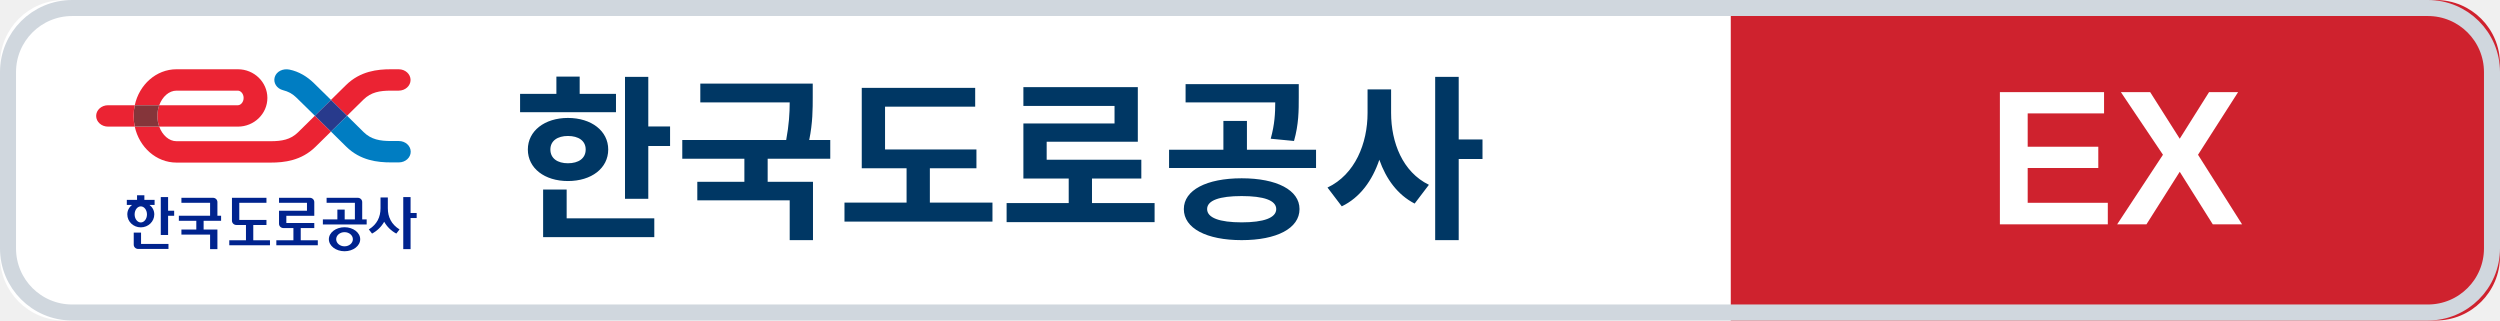
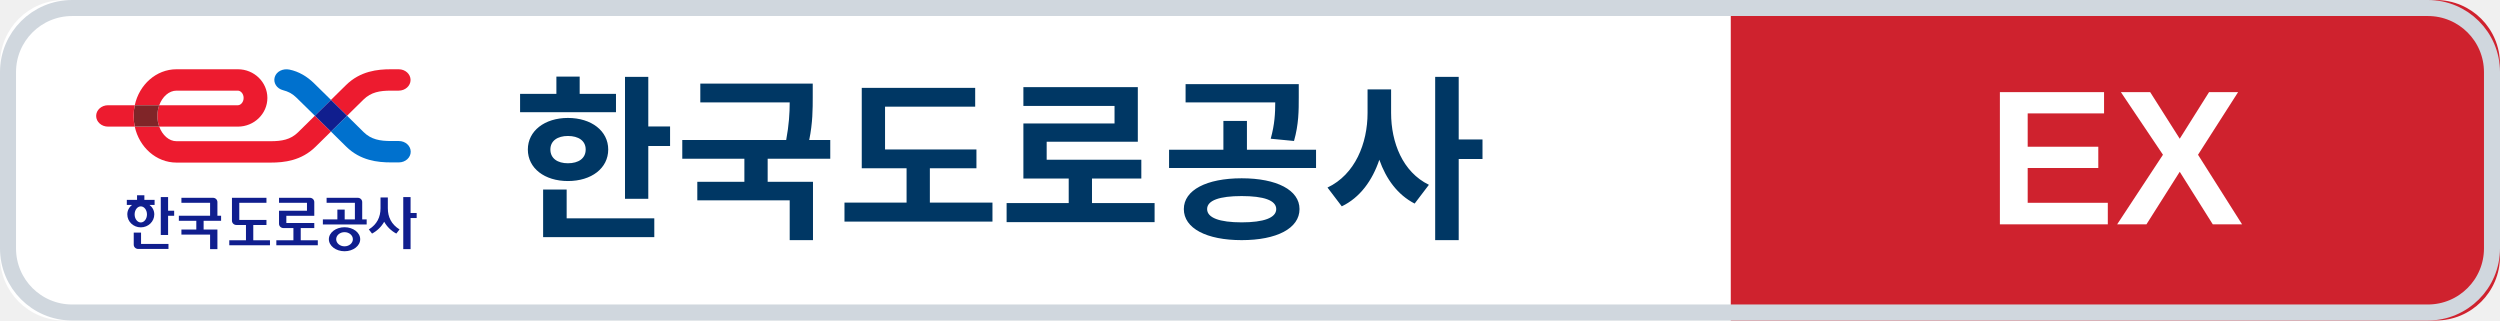
<svg xmlns="http://www.w3.org/2000/svg" width="156.0" height="20" viewBox="0 0 156.0 20" role="img" aria-label="한국도로공사 EX">
  <defs>
    <clipPath id="badge-shape">
      <rect width="156.0" height="20" rx="4" />
    </clipPath>
  </defs>
  <g clip-path="url(#badge-shape)">
    <rect width="156.0" height="20" rx="4" fill="#ffffff" />
    <path d="M108.0 0h48v20h-48z" fill="#cf222e" />
  </g>
  <rect x="0.5" y="0.5" width="155.0" height="19" rx="4" fill="none" stroke="#d0d7de" />
  <g transform="translate(6.000 4.322) scale(0.154082)">
-     <g style="fill:#00238e;fill-opacity:1">
-       <path d="M0 0h-2.221v-15.809H0v9.441h1.85v1.535H0Z" style="fill:#00238e;fill-opacity:1;fill-rule:nonzero;stroke:none" transform="matrix(1.33333 0 0 -1.33333 127.334 51.762)" />
+     <g style="fill:#101e8e;fill-opacity:1">
+       <path d="M0 0h-2.221v-15.809H0v9.441h1.85v1.535H0Z" style="fill:#101e8e;fill-opacity:1;fill-rule:nonzero;stroke:none" transform="matrix(1.33333 0 0 -1.33333 127.334 51.762)" />
    </g>
-     <g style="fill:#00238e;fill-opacity:1">
-       <path d="M0 0v3.264h-2.221V0c0-2.669-1.062-4.888-3.55-6.437l.974-1.259a9.15 9.15 0 0 1 3.688 3.592 9.17 9.17 0 0 1 3.687-3.592l.977 1.259C1.068-4.888 0-2.669 0 0" style="fill:#00238e;fill-opacity:1;fill-rule:nonzero;stroke:none" transform="matrix(1.33333 0 0 -1.33333 118.123 56.284)" />
+     <g style="fill:#101e8e;fill-opacity:1">
+       <path d="M0 0v3.264h-2.221V0c0-2.669-1.062-4.888-3.55-6.437l.974-1.259a9.15 9.15 0 0 1 3.688 3.592 9.17 9.17 0 0 1 3.687-3.592l.977 1.259C1.068-4.888 0-2.669 0 0" style="fill:#101e8e;fill-opacity:1;fill-rule:nonzero;stroke:none" transform="matrix(1.33333 0 0 -1.33333 118.123 56.284)" />
    </g>
-     <g style="fill:#00238e;fill-opacity:1">
-       <path d="M0 0v4.144h-2.223V-7.369H0v5.834h1.844V0Z" style="fill:#00238e;fill-opacity:1;fill-rule:nonzero;stroke:none" transform="matrix(1.33333 0 0 -1.33333 29.134 57.287)" />
+     <g style="fill:#101e8e;fill-opacity:1">
+       <path d="M0 0v4.144h-2.223V-7.369H0v5.834h1.844V0Z" style="fill:#101e8e;fill-opacity:1;fill-rule:nonzero;stroke:none" transform="matrix(1.33333 0 0 -1.33333 29.134 57.287)" />
    </g>
-     <g style="fill:#00238e;fill-opacity:1">
-       <path d="M0 0c0 1.35.838 2.442 1.873 2.442S3.748 1.35 3.748 0c0-1.353-.84-2.443-1.875-2.443S0-1.353 0 0m5.971 0c0 1.204-.569 2.217-1.457 2.88h1.552v1.536H2.959v1.402H.734V4.416h-3.107V2.88h1.607c-.89-.663-1.457-1.676-1.457-2.88 0-2.174 1.834-3.932 4.096-3.932S5.971-2.174 5.971 0" style="fill:#00238e;fill-opacity:1;fill-rule:nonzero;stroke:none" transform="matrix(1.33333 0 0 -1.33333 15.581 58.782)" />
+     <g style="fill:#101e8e;fill-opacity:1">
+       <path d="M0 0c0 1.35.838 2.442 1.873 2.442S3.748 1.35 3.748 0c0-1.353-.84-2.443-1.875-2.443S0-1.353 0 0m5.971 0c0 1.204-.569 2.217-1.457 2.88h1.552v1.536H2.959v1.402H.734V4.416h-3.107V2.88h1.607c-.89-.663-1.457-1.676-1.457-2.88 0-2.174 1.834-3.932 4.096-3.932S5.971-2.174 5.971 0" style="fill:#101e8e;fill-opacity:1;fill-rule:nonzero;stroke:none" transform="matrix(1.33333 0 0 -1.33333 15.581 58.782)" />
    </g>
-     <g style="fill:#00238e;fill-opacity:1">
-       <path d="M0 0v1.535h-8.328v3.433h-2.223V1.31c0-.679.535-1.31 1.397-1.31z" style="fill:#00238e;fill-opacity:1;fill-rule:nonzero;stroke:none" transform="matrix(1.33333 0 0 -1.33333 29.287 72.774)" />
+     <g style="fill:#101e8e;fill-opacity:1">
+       <path d="M0 0v1.535h-8.328v3.433h-2.223V1.31c0-.679.535-1.31 1.397-1.31z" style="fill:#101e8e;fill-opacity:1;fill-rule:nonzero;stroke:none" transform="matrix(1.33333 0 0 -1.33333 29.287 72.774)" />
    </g>
-     <g style="fill:#00238e;fill-opacity:1">
-       <path d="M0 0v-6.957c0-.678.537-1.31 1.398-1.31h2.856v-4.628H-.814v-1.532h12.361v1.532H6.475v4.628h4.004v1.535H2.225v5.199h8.254V0Z" style="fill:#00238e;fill-opacity:1;fill-rule:nonzero;stroke:none" transform="matrix(1.33333 0 0 -1.33333 54.998 52.047)" />
+     <g style="fill:#101e8e;fill-opacity:1">
+       <path d="M0 0v-6.957c0-.678.537-1.31 1.398-1.31h2.856v-4.628H-.814v-1.532h12.361v1.532H6.475v4.628h4.004v1.535H2.225v5.199h8.254V0Z" style="fill:#101e8e;fill-opacity:1;fill-rule:nonzero;stroke:none" transform="matrix(1.33333 0 0 -1.33333 54.998 52.047)" />
    </g>
-     <g style="fill:#00238e;fill-opacity:1">
-       <path d="M0 0v2.654h5.307v1.534H4.189v4.15c0 .678-.539 1.31-1.398 1.31h-9.535V8.115h8.709V4.188h-9.488V2.654h5.302V0h-4.523v-1.533h8.709v-4.413h2.224V0Z" style="fill:#00238e;fill-opacity:1;fill-rule:nonzero;stroke:none" transform="matrix(1.33333 0 0 -1.33333 43.522 64.912)" />
+     <g style="fill:#101e8e;fill-opacity:1">
+       <path d="M0 0v2.654h5.307v1.534H4.189v4.15c0 .678-.539 1.31-1.398 1.31h-9.535V8.115h8.709V4.188h-9.488V2.654h5.302V0h-4.523v-1.533h8.709v-4.413h2.224V0Z" style="fill:#101e8e;fill-opacity:1;fill-rule:nonzero;stroke:none" transform="matrix(1.33333 0 0 -1.33333 43.522 64.912)" />
    </g>
-     <g style="fill:#00238e;fill-opacity:1">
-       <path d="M0 0c0-.681.539-1.313 1.4-1.313h2.971v-3.689H-.816v-1.532h12.597v1.532H6.594v3.689h4.117V.225H2.223v2.193h8.488v4.164c0 .678-.537 1.311-1.398 1.311H0V6.359h8.49V3.953H0Z" style="fill:#00238e;fill-opacity:1;fill-rule:nonzero;stroke:none" transform="matrix(1.33333 0 0 -1.33333 74.058 62.57)" />
+     <g style="fill:#101e8e;fill-opacity:1">
+       <path d="M0 0c0-.681.539-1.313 1.4-1.313h2.971v-3.689H-.816v-1.532h12.597v1.532H6.594v3.689h4.117V.225H2.223v2.193h8.488v4.164c0 .678-.537 1.311-1.398 1.311H0V6.359h8.49V3.953H0Z" style="fill:#101e8e;fill-opacity:1;fill-rule:nonzero;stroke:none" transform="matrix(1.33333 0 0 -1.33333 74.058 62.57)" />
    </g>
-     <g style="fill:#00238e;fill-opacity:1">
-       <path d="M0 0v-1.533h8.594v-5.043h-3.1v2.983H3.271v-2.983h-4.404v-1.535H12.17v1.535h-1.356v5.265C10.814-.633 10.277 0 9.416 0Z" style="fill:#00238e;fill-opacity:1;fill-rule:nonzero;stroke:none" transform="matrix(1.33333 0 0 -1.33333 93.326 52.047)" />
+     <g style="fill:#101e8e;fill-opacity:1">
+       <path d="M0 0v-1.533h8.594v-5.043h-3.1v2.983H3.271v-2.983h-4.404v-1.535H12.17v1.535h-1.356v5.265C10.814-.633 10.277 0 9.416 0Z" style="fill:#101e8e;fill-opacity:1;fill-rule:nonzero;stroke:none" transform="matrix(1.33333 0 0 -1.33333 93.326 52.047)" />
    </g>
-     <g style="fill:#00238e;fill-opacity:1">
-       <path d="M0 0c-1.4 0-2.535.967-2.535 2.154C-2.535 3.343-1.4 4.303 0 4.303c1.402 0 2.535-.96 2.535-2.149C2.535.967 1.402 0 0 0m0 5.801c-2.627 0-4.758-1.634-4.758-3.647 0-2.015 2.131-3.65 4.758-3.65 2.629 0 4.76 1.635 4.76 3.65 0 2.013-2.131 3.647-4.76 3.647" style="fill:#00238e;fill-opacity:1;fill-rule:nonzero;stroke:none" transform="matrix(1.33333 0 0 -1.33333 100.587 71.706)" />
+     <g style="fill:#101e8e;fill-opacity:1">
+       <path d="M0 0c-1.4 0-2.535.967-2.535 2.154C-2.535 3.343-1.4 4.303 0 4.303c1.402 0 2.535-.96 2.535-2.149C2.535.967 1.402 0 0 0m0 5.801c-2.627 0-4.758-1.634-4.758-3.647 0-2.015 2.131-3.65 4.758-3.65 2.629 0 4.76 1.635 4.76 3.65 0 2.013-2.131 3.647-4.76 3.647" style="fill:#101e8e;fill-opacity:1;fill-rule:nonzero;stroke:none" transform="matrix(1.33333 0 0 -1.33333 100.587 71.706)" />
    </g>
-     <path d="M81.751 25.54c-3.034 2.985-6.618 3.596-11.069 3.596H32.536c-3.035 0-5.73-2.453-6.99-5.908h-9.91c1.804 8.34 8.694 14.567 16.9 14.567h38.146c5.427 0 12.395-.728 18.168-6.412l6.245-6.145-6.52-6.416z" style="fill:#eb2333;fill-opacity:1;fill-rule:nonzero;stroke:none;stroke-width:.425" />
-     <path d="M32.536 8.66h24.865c1.099 0 2.32 1.21 2.32 2.952s-1.221 2.957-2.32 2.957H25.547a12.7 12.7 0 0 0-.756 4.33c0 1.536.273 3.005.756 4.33H57.4c6.585 0 11.942-5.212 11.942-11.617C69.343 5.209 63.986 0 57.4 0H32.536c-8.206 0-15.096 6.228-16.9 14.569h9.91c1.26-3.457 3.955-5.91 6.99-5.91" style="fill:#eb2333;fill-opacity:1;fill-rule:nonzero;stroke:none;stroke-width:.425" />
-     <path d="M24.79 18.899c0-1.537.274-3.006.757-4.33h-9.911a20.4 20.4 0 0 0-.466 4.33c0 1.49.164 2.937.466 4.33h9.91a12.7 12.7 0 0 1-.756-4.33" style="fill:#85353a;fill-opacity:1;fill-rule:nonzero;stroke:none;stroke-width:.425" />
-     <path d="M15.636 14.569H4.811C2.152 14.569 0 16.507 0 18.899c0 2.39 2.152 4.33 4.81 4.33h10.826a20.4 20.4 0 0 1 0-8.66m92.649-2.313c3.032-2.984 6.618-3.597 11.069-3.597h3.168c2.657 0 4.81-1.938 4.81-4.33 0-2.39-2.153-4.329-4.81-4.329h-3.168c-5.427 0-12.395.729-18.17 6.412l-6.089 5.995 6.517 6.415" style="fill:#eb2333;fill-opacity:1;fill-rule:nonzero;stroke:none;stroke-width:.425" />
-     <path d="M88.226 5.664C85.476 2.959 82.05.89 78.254.129c-2.588-.519-5.21.709-5.922 3.012s.785 4.69 3.345 5.33c2.163.542 3.895 1.506 5.448 3.036l7.452 7.315c2.122-2.09 4.447-4.378 6.518-6.415m27.485 16.654h-3.168c-4.45 0-8.035-.612-11.069-3.596l-6.73-6.643-6.518 6.416 6.149 6.07c5.773 5.683 12.743 6.413 18.168 6.413h3.168c2.657 0 4.811-1.94 4.811-4.33s-2.154-4.33-4.81-4.33" style="fill:#007dc2;fill-opacity:1;fill-rule:nonzero;stroke:none;stroke-width:.425" />
-     <path d="m95.095 12.407-6.52 6.415 6.52 6.416 6.517-6.416" style="fill:#283a8c;fill-opacity:1;fill-rule:nonzero;stroke:none;stroke-width:.425" />
+     <path d="M81.751 25.54c-3.034 2.985-6.618 3.596-11.069 3.596H32.536c-3.035 0-5.73-2.453-6.99-5.908h-9.91c1.804 8.34 8.694 14.567 16.9 14.567h38.146c5.427 0 12.395-.728 18.168-6.412l6.245-6.145-6.52-6.416z" style="fill:#ed1b2f;fill-opacity:1;fill-rule:nonzero;stroke:none;stroke-width:.425" />
+     <path d="M32.536 8.66h24.865c1.099 0 2.32 1.21 2.32 2.952s-1.221 2.957-2.32 2.957H25.547a12.7 12.7 0 0 0-.756 4.33c0 1.536.273 3.005.756 4.33H57.4c6.585 0 11.942-5.212 11.942-11.617C69.343 5.209 63.986 0 57.4 0H32.536c-8.206 0-15.096 6.228-16.9 14.569h9.91c1.26-3.457 3.955-5.91 6.99-5.91" style="fill:#ed1b2f;fill-opacity:1;fill-rule:nonzero;stroke:none;stroke-width:.425" />
+     <path d="M24.79 18.899c0-1.537.274-3.006.757-4.33h-9.911a20.4 20.4 0 0 0-.466 4.33c0 1.49.164 2.937.466 4.33h9.91a12.7 12.7 0 0 1-.756-4.33" style="fill:#802528;fill-opacity:1;fill-rule:nonzero;stroke:none;stroke-width:.425" />
+     <path d="M15.636 14.569H4.811C2.152 14.569 0 16.507 0 18.899c0 2.39 2.152 4.33 4.81 4.33h10.826a20.4 20.4 0 0 1 0-8.66m92.649-2.313c3.032-2.984 6.618-3.597 11.069-3.597h3.168c2.657 0 4.81-1.938 4.81-4.33 0-2.39-2.153-4.329-4.81-4.329h-3.168c-5.427 0-12.395.729-18.17 6.412l-6.089 5.995 6.517 6.415" style="fill:#ed1b2f;fill-opacity:1;fill-rule:nonzero;stroke:none;stroke-width:.425" />
+     <path d="M88.226 5.664C85.476 2.959 82.05.89 78.254.129c-2.588-.519-5.21.709-5.922 3.012s.785 4.69 3.345 5.33c2.163.542 3.895 1.506 5.448 3.036l7.452 7.315c2.122-2.09 4.447-4.378 6.518-6.415m27.485 16.654h-3.168c-4.45 0-8.035-.612-11.069-3.596l-6.73-6.643-6.518 6.416 6.149 6.07c5.773 5.683 12.743 6.413 18.168 6.413h3.168c2.657 0 4.811-1.94 4.811-4.33s-2.154-4.33-4.81-4.33" style="fill:#0071ce;fill-opacity:1;fill-rule:nonzero;stroke:none;stroke-width:.425" />
+     <path d="m95.095 12.407-6.52 6.415 6.52 6.416 6.517-6.416" style="fill:#101e8e;fill-opacity:1;fill-rule:nonzero;stroke:none;stroke-width:.425" />
  </g>
  <text x="32.0" y="14" fill="#003764" font-family="-apple-system, BlinkMacSystemFont, 'Segoe UI', 'Noto Sans KR', 'Malgun Gothic', Arial, sans-serif" font-size="11" font-weight="600">한국도로공사</text>
  <text x="132" y="14" fill="#ffffff" text-anchor="middle" font-family="Arial, Helvetica, sans-serif" font-size="12" font-weight="700">EX</text>
</svg>
